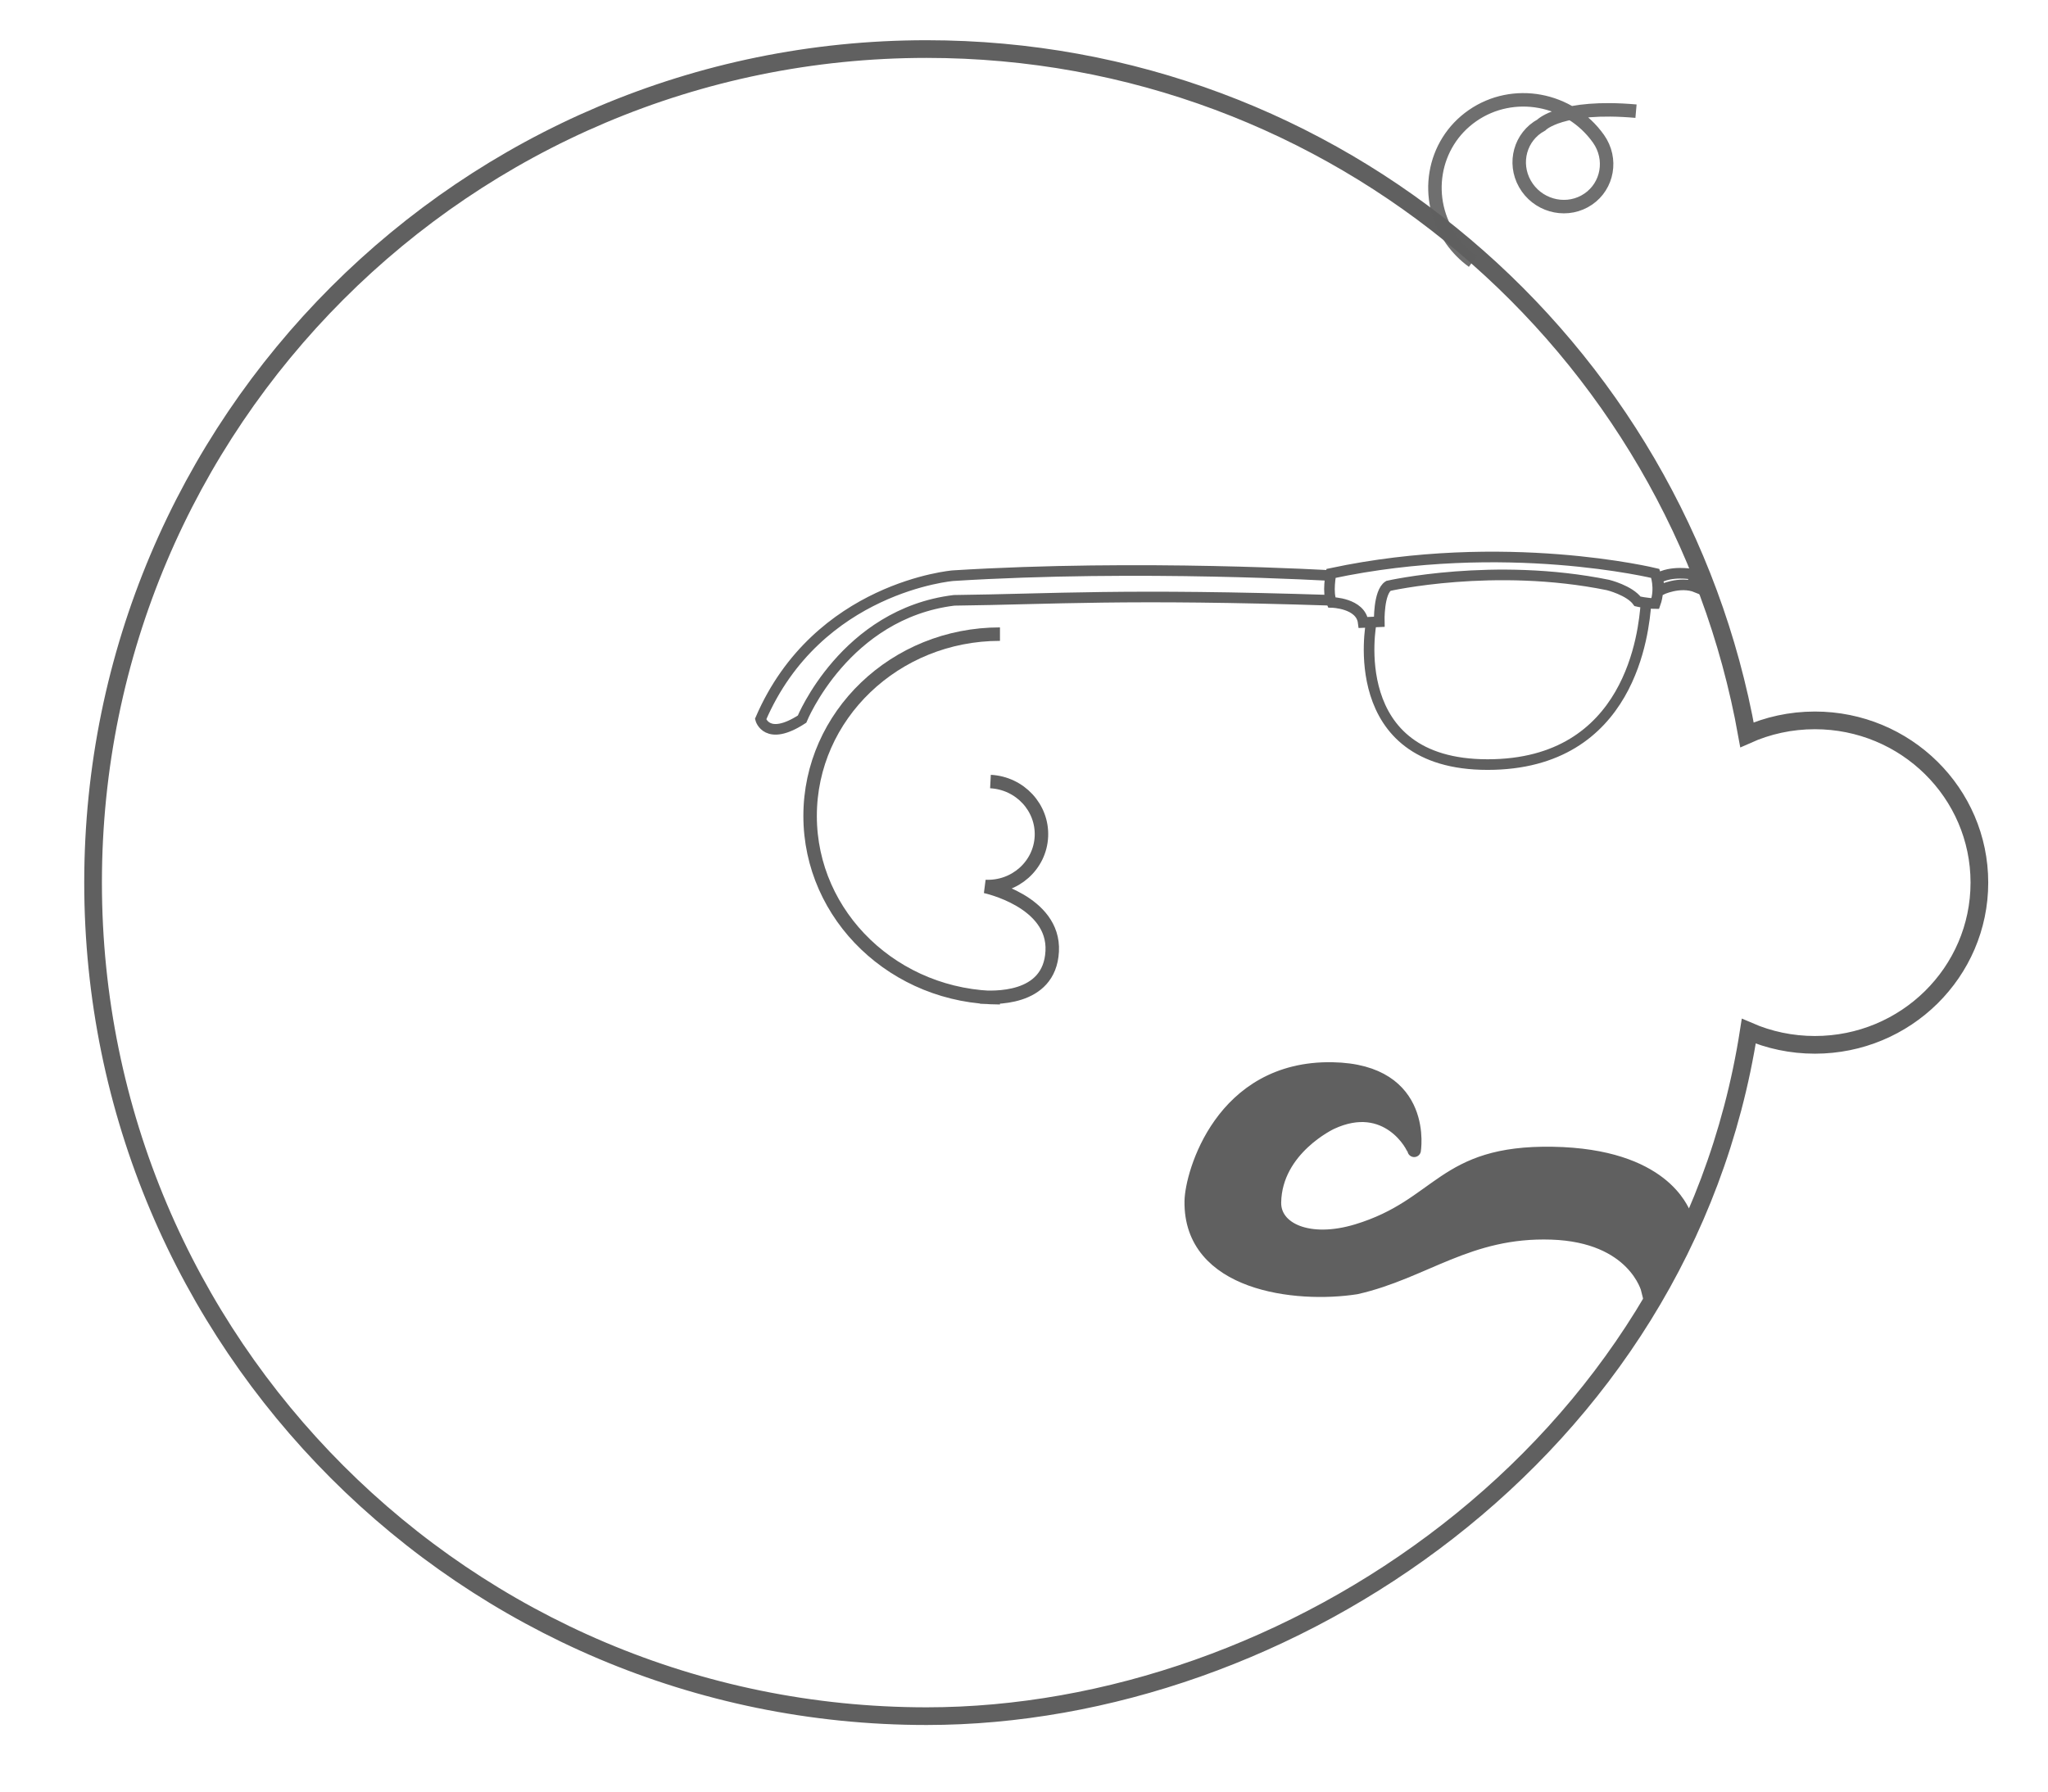
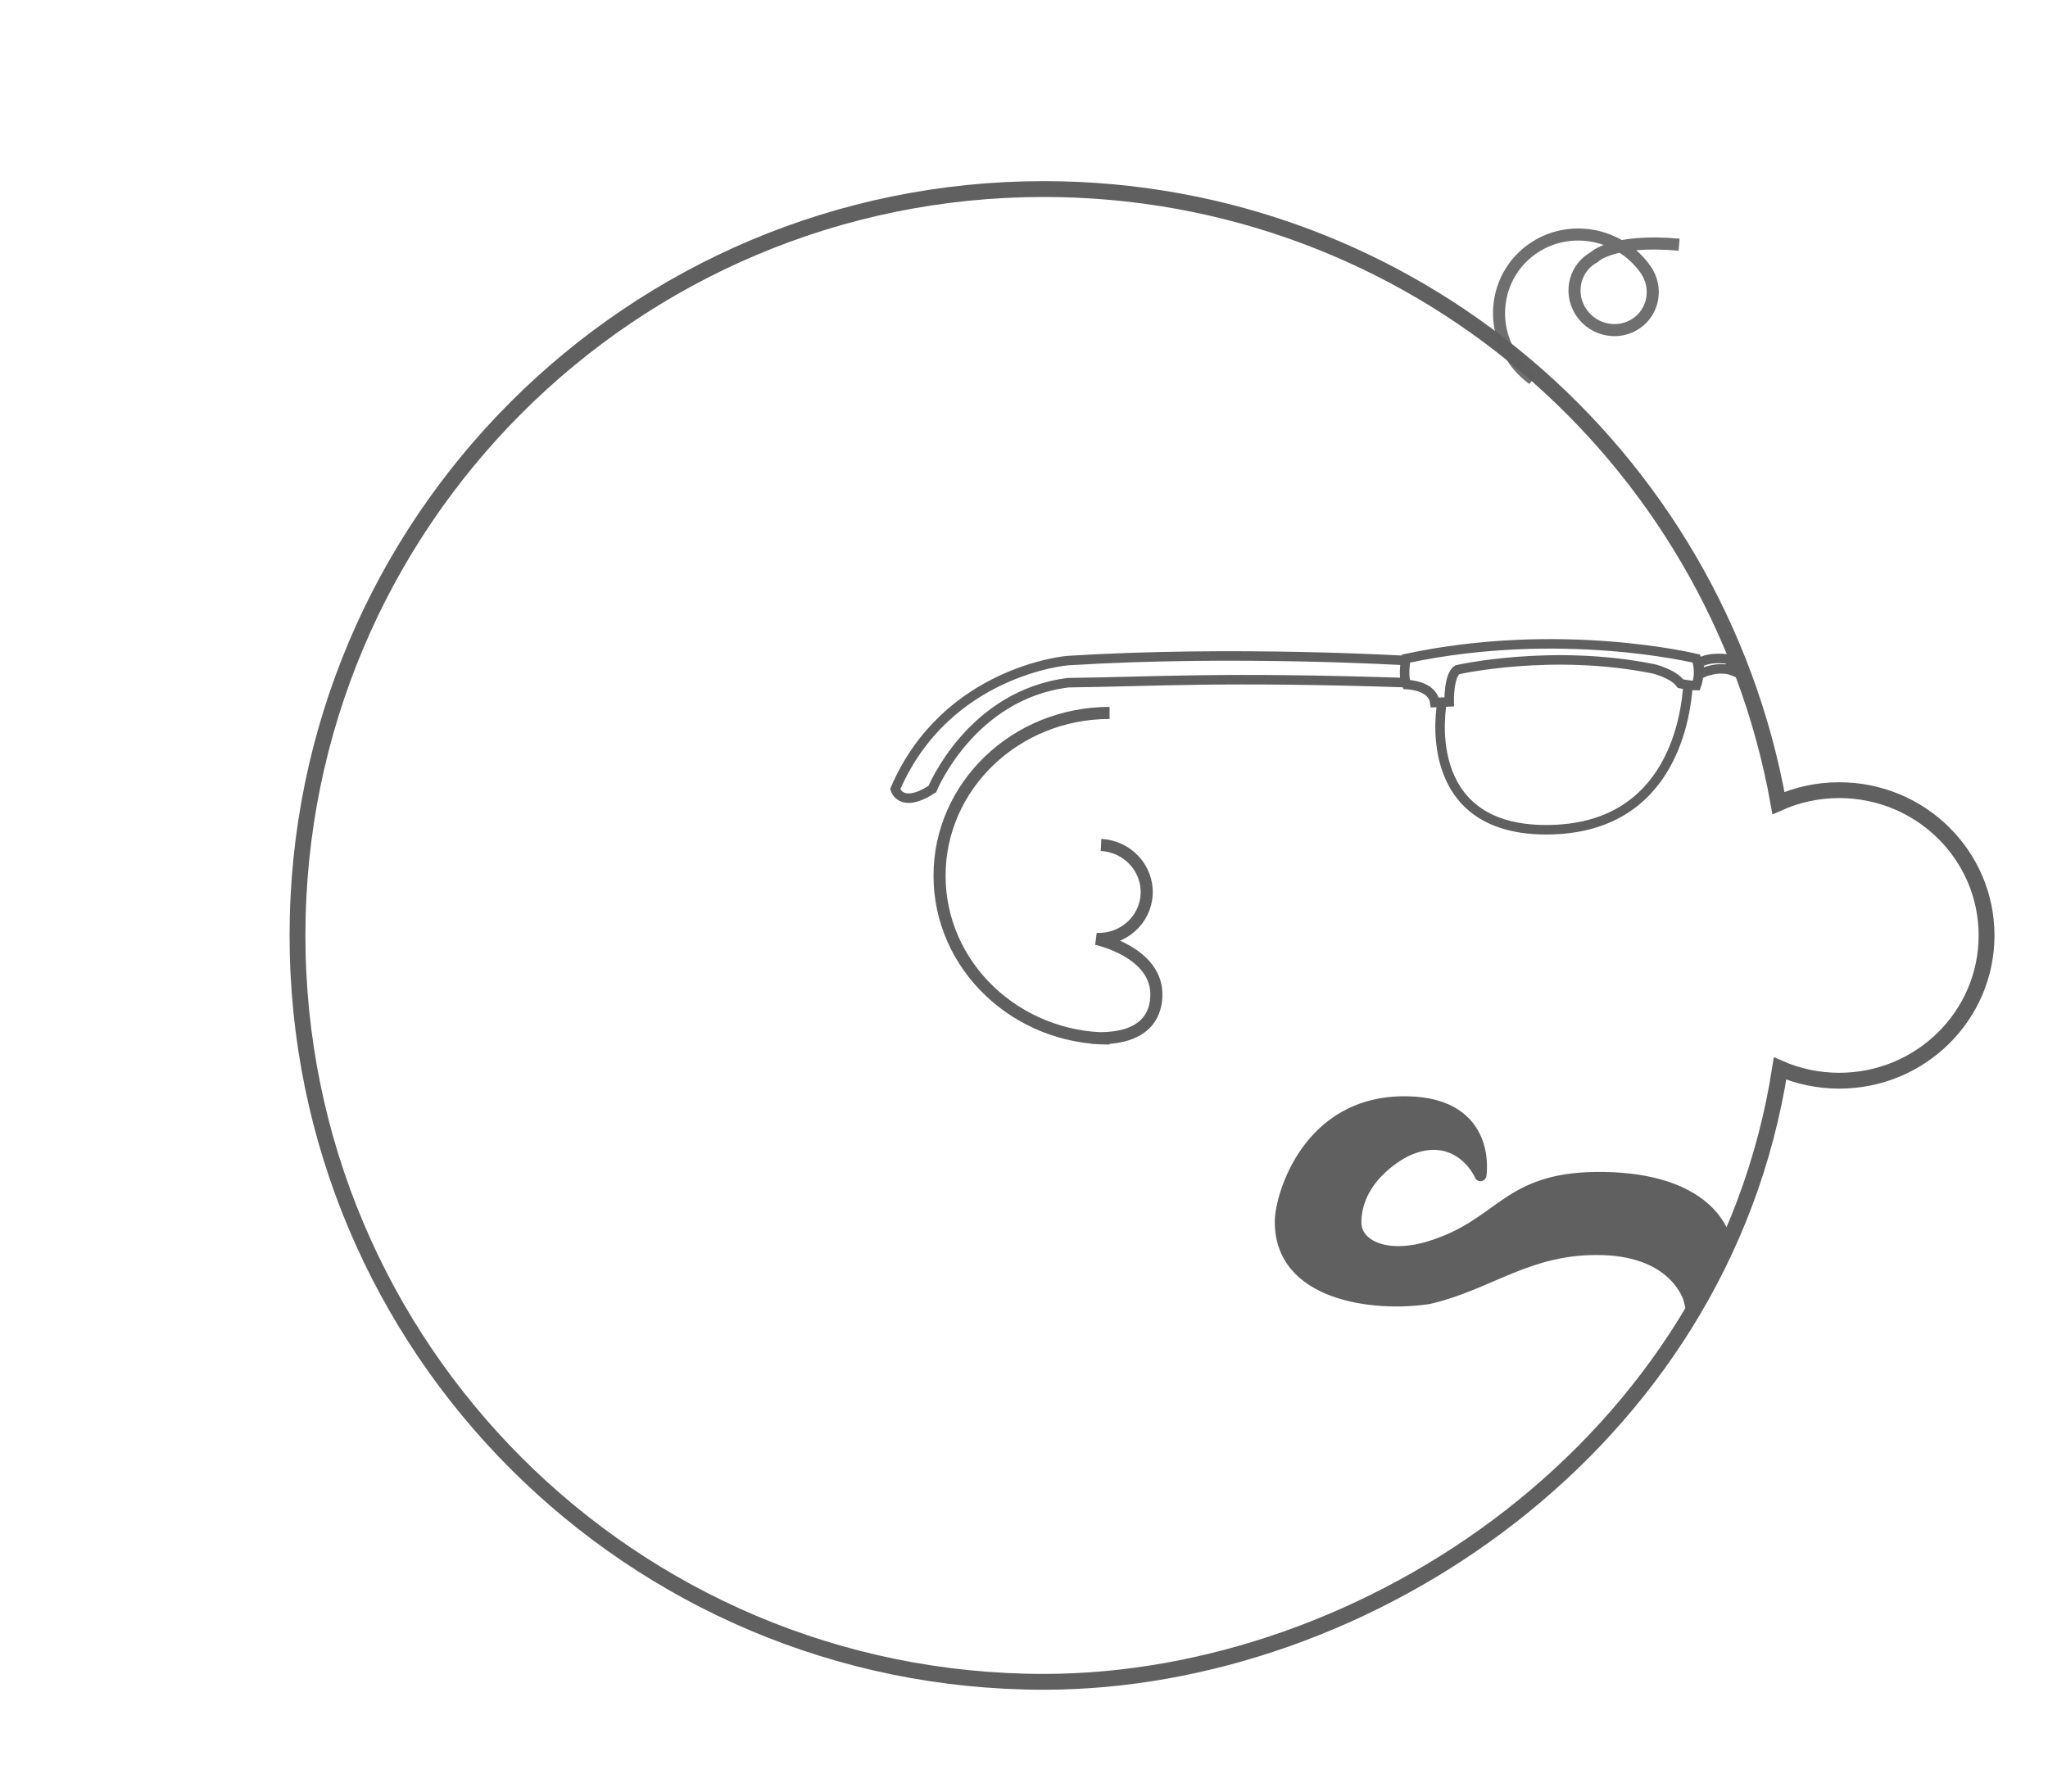
- <svg xmlns="http://www.w3.org/2000/svg" class="logo" width="80px" height="70px" preserveAspectRatio="xMaxYMax" viewBox="0 -10 415 380" version="1.1">
+ <svg xmlns="http://www.w3.org/2000/svg" class="logo" width="80px" height="70px" preserveAspectRatio="xMaxYMax" viewBox="-70 0 485 380" version="1.1">
  <g id="icon-logo" stroke="none" stroke-width="1" fill="none" fill-rule="evenodd">
    <g id="inner" transform="translate(0, -6)" stroke="#606060">
      <path d="M0.451,183.203 C0.451,85.561 79.582,6.406 177.195,6.406 C264.113,6.406 336.376,69.165 351.169,151.852 C355.558,149.887 360.433,148.793 365.567,148.793 C384.833,148.793 400.451,164.199 400.451,183.203 C400.451,202.207 384.833,217.613 365.567,217.613 C360.581,217.613 355.839,216.581 351.548,214.722 C337.654,303.884 253.453,360 177.195,360 C79.582,360 0.451,280.845 0.451,183.203 Z" id="Head" stroke-width="3.75" fill-opacity="0" fill="#606060" />
      <path d="M309.862,257.077 C292.218,256.81 283.087,265.879 268.691,269.398 C255.991,271.602 233.402,269.398 233.402,251.641 C233.402,245.938 239.284,223.125 262.81,223.125 C283.164,223.125 280.454,240.449 280.454,240.234 C280.454,239.323 274.573,228.828 262.81,234.531 C262.81,234.531 251.047,240.234 251.047,251.641 C251.047,257.344 258.511,260.634 268.691,257.344 C286.336,251.641 286.336,240.234 309.862,240.234 C333.389,240.234 337.474,251.928 337.973,252.564 C336.76,256.338 331.96,265.104 330.545,268.75 C330.545,268.75 327.507,257.344 309.862,257.077 Z" id="Stache" stroke-width="2.857" fill="#606060" transform="translate(285.6877, 246.6135) rotate(1) translate(-285.6877, -246.6135) " />
      <path d="M192.761,130.5 C170.526,130.5 152.5,147.765 152.5,169.062 C152.5,190.359 170.526,207.623 192.761,207.623 M190.745,161.767 C197.004,162.095 201.831,167.301 201.55,173.42 C201.268,179.568 195.94,184.316 189.65,184.025 C189.65,184.025 204.396,187.15 203.839,197.776 C203.283,208.402 191.058,207.599 188.594,207.47" id="Ear" stroke-width="2.857" fill-opacity="0" fill="#D8D8D8" />
      <path d="M331.725,117.621 C331.725,117.621 299.731,109.781 262.957,117.621 C262.957,117.621 262.133,121.75 263.102,123.771 C263.102,123.771 269.266,123.894 269.788,128.032 L273.188,127.878 C273.188,127.878 273.017,121.608 275.125,120.264 C275.125,120.264 297.511,115.16 321.693,120.078 C321.693,120.078 326.271,121.205 327.965,123.548 C327.965,123.548 330,124.018 331.725,124.018 C332.91,120.692 331.725,117.621 331.725,117.621 Z M332.825,121.159 C332.825,121.159 336.901,119.122 340.502,120.577 L339.475,117.778 C339.475,117.778 335,116.954 332.174,118.739 C332.46,120.035 332.825,121.159 332.825,121.159 Z M263.312,118.103 C263.312,118.103 222.416,115.629 182.799,118.103 C182.799,118.103 154.081,120.469 142,148.531 C142,148.531 143.279,153.391 150.789,148.531 C150.789,148.531 159.892,126.172 183.025,123.331 C204.192,123.076 218.942,121.879 263.312,123.331 M271.477,128.153 C271.477,128.153 265.649,158.169 296.159,158.169 C326.668,158.169 329.293,129.799 329.743,124.059" id="Glasses" stroke-width="2.25" fill-opacity="0" fill="#D8D8D8" />
      <path d="M300.808,53.967 C302.936,53.967 305.05,53.622 307.062,52.945 C317.122,49.561 322.477,38.83 319.023,28.976 C315.569,19.122 304.614,13.876 294.554,17.26 C294.249,17.363 293.949,17.481 293.656,17.614 C288.978,19.739 286.948,25.169 289.123,29.741 C291.297,34.313 296.853,36.297 301.531,34.172 C306.209,32.046 308.238,26.617 306.064,22.044 C306.064,22.044 305.238,16.064 291.543,7.852" id="Hair" stroke-opacity="0.9" stroke-width="2.857" transform="translate(304.7375, 28.64614) scale(-1, 1) rotate(-36) translate(-304.7375, -28.64614) " />
    </g>
  </g>
</svg>
